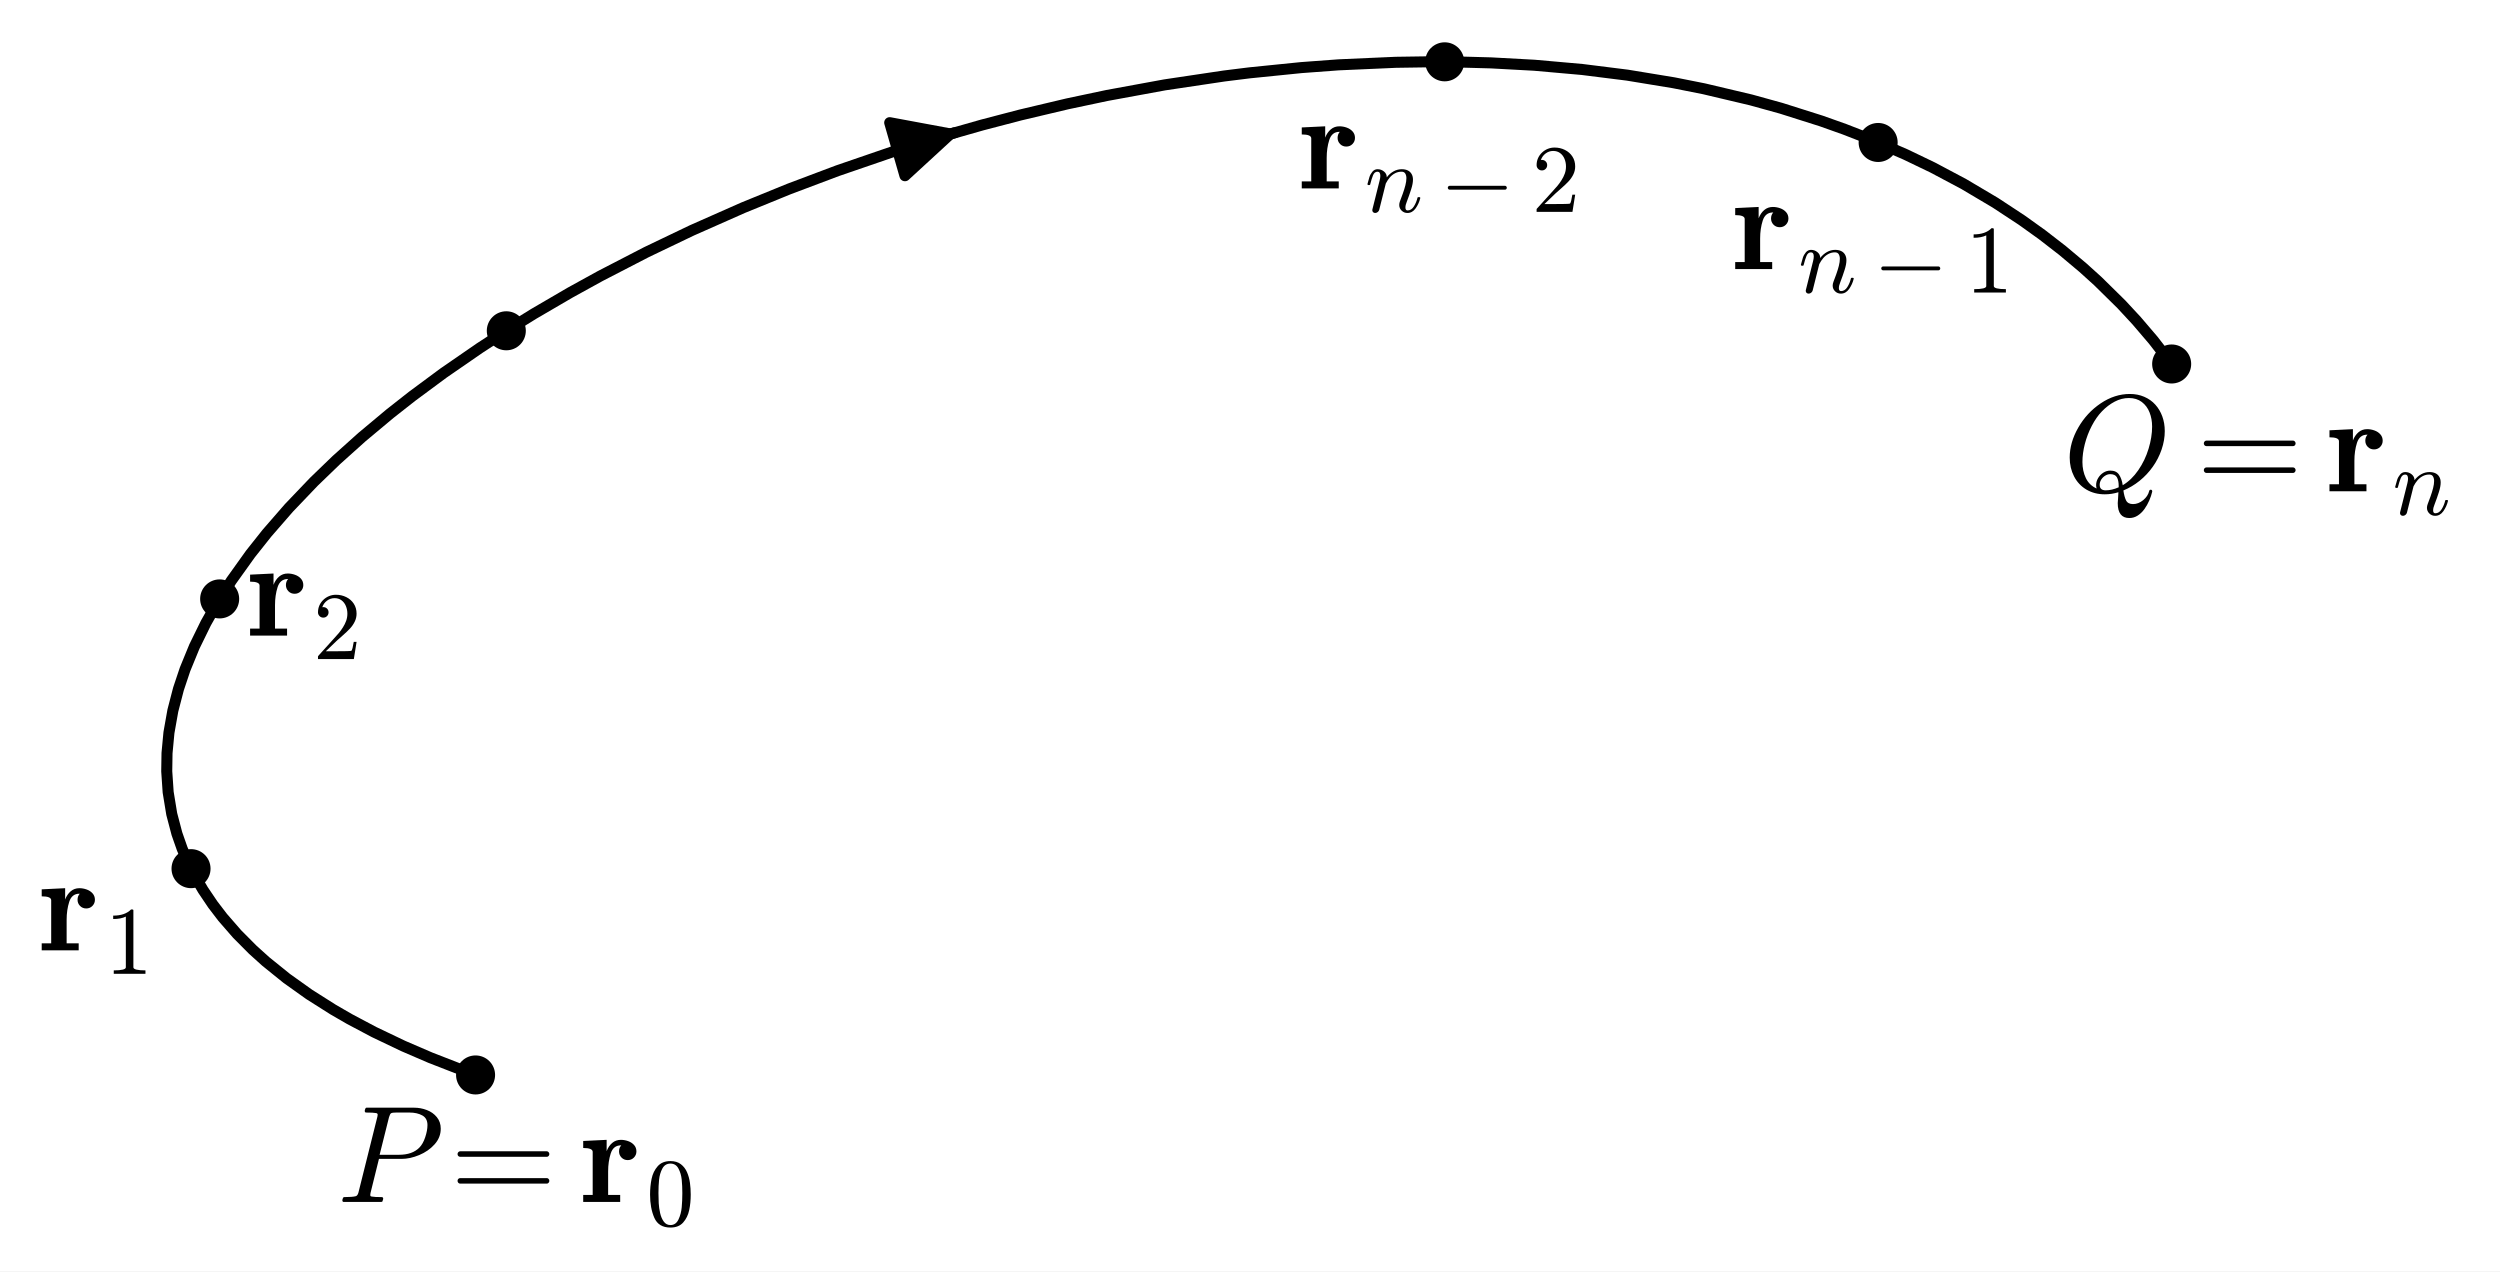
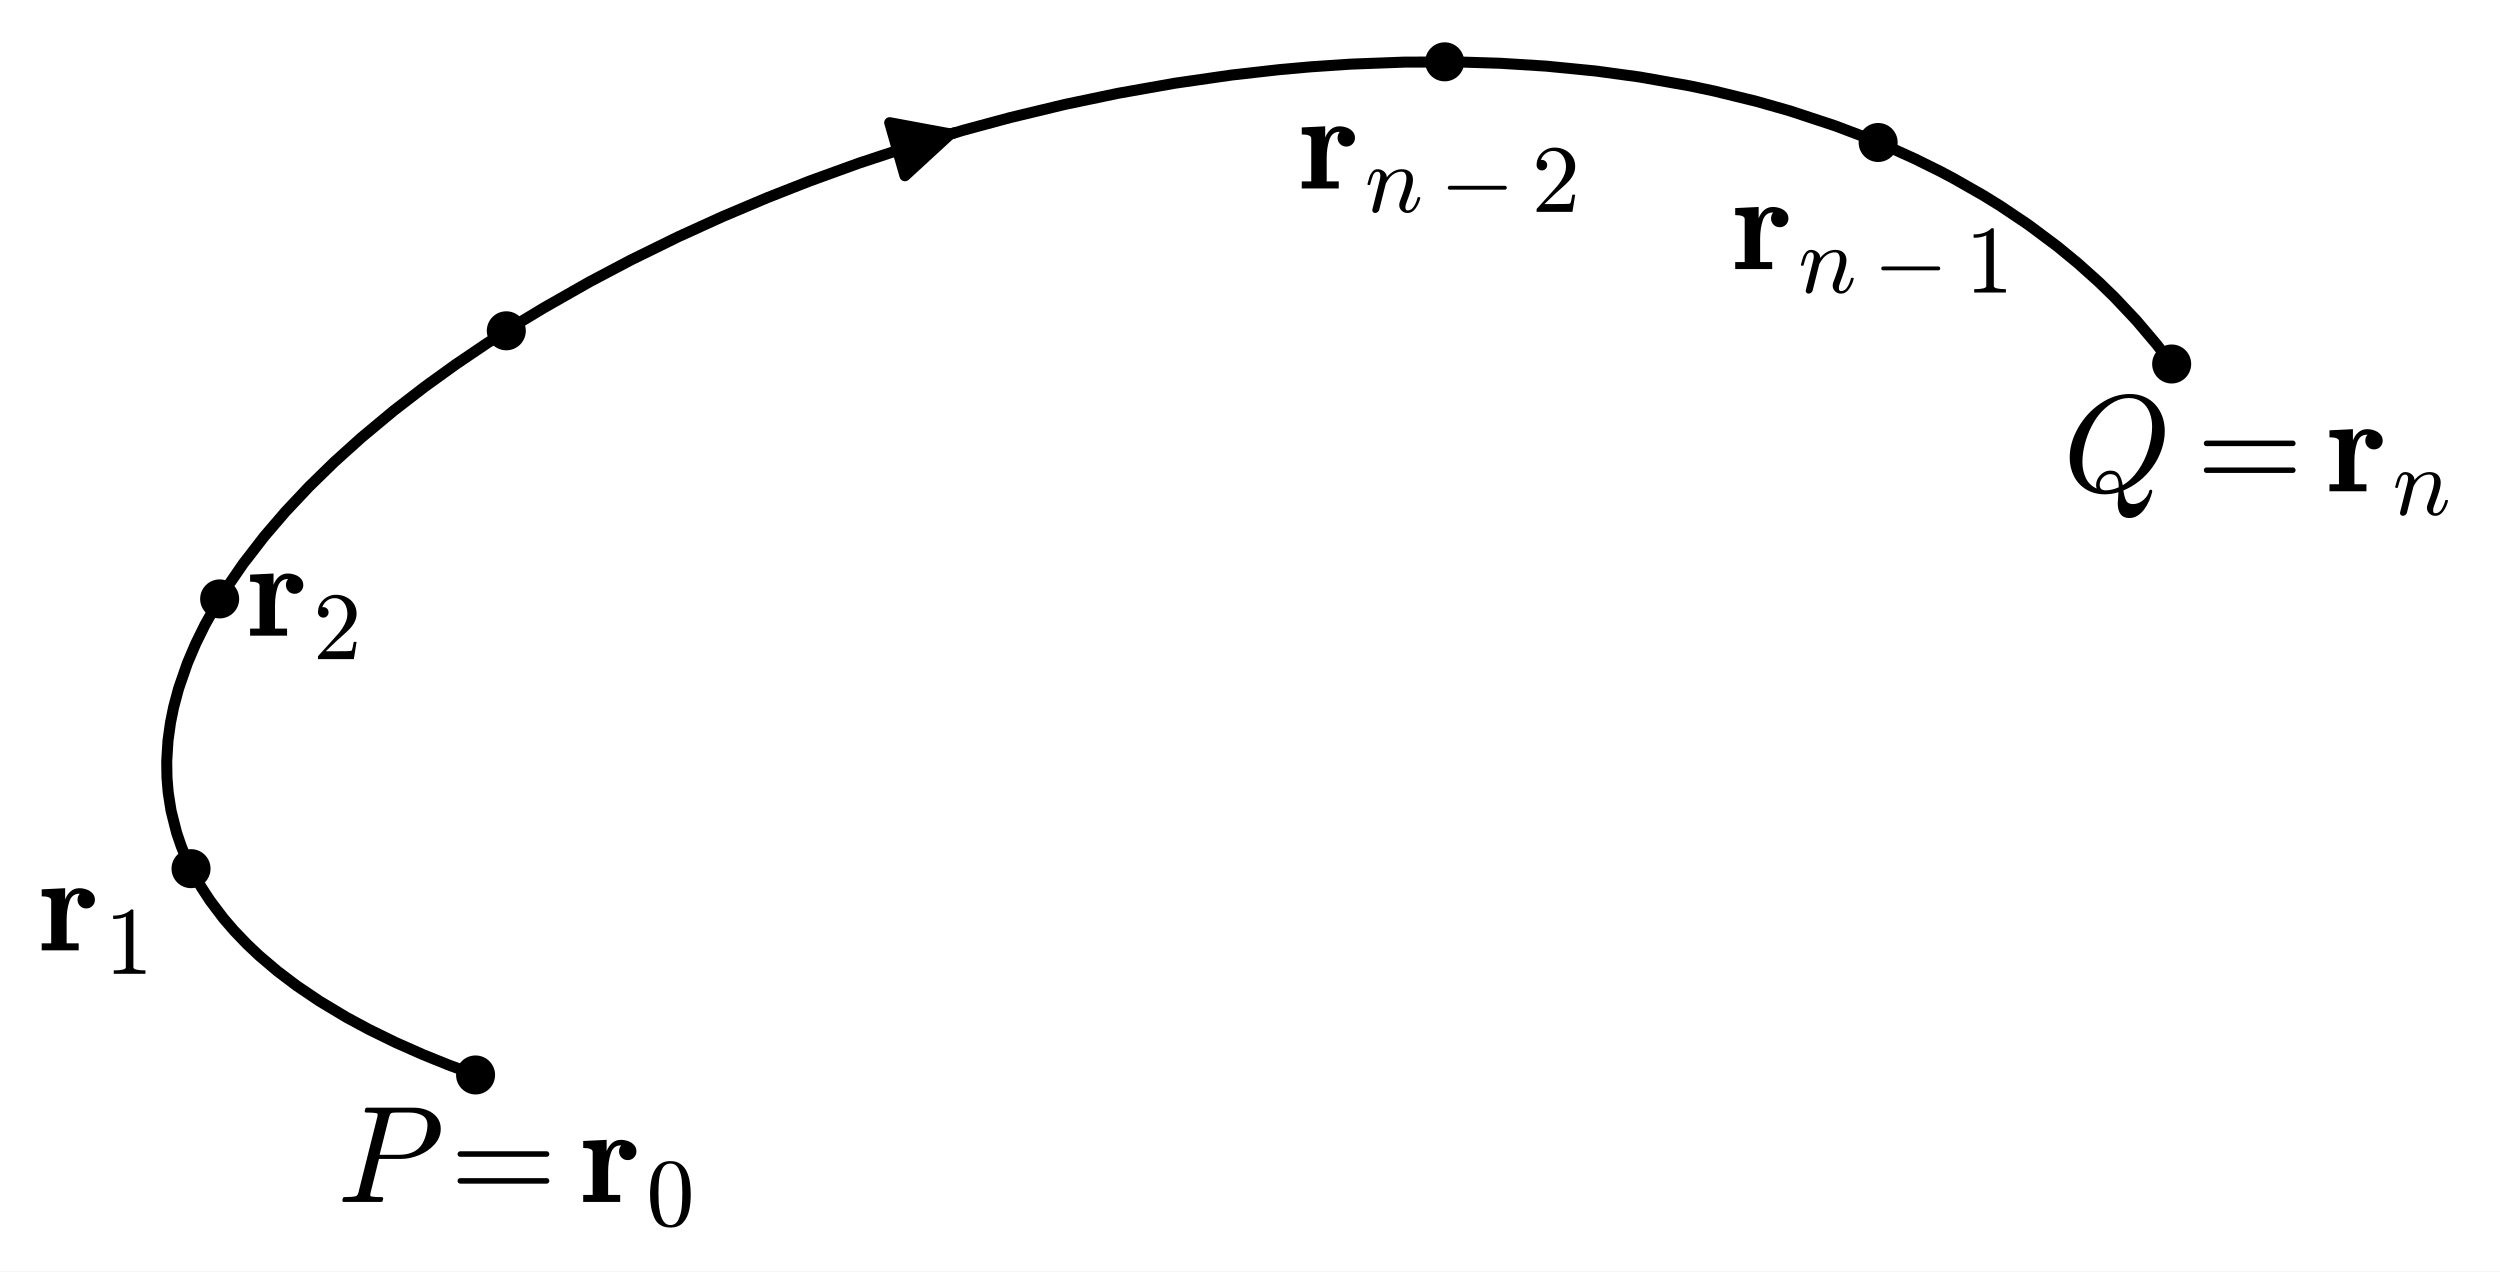
- <svg xmlns="http://www.w3.org/2000/svg" xmlns:xlink="http://www.w3.org/1999/xlink" width="452.908pt" height="230.322pt" viewBox="0 0 452.908 230.322" version="1.1">
+ <svg xmlns="http://www.w3.org/2000/svg" xmlns:xlink="http://www.w3.org/1999/xlink" width="452.908pt" height="230.323pt" viewBox="0 0 452.908 230.323" version="1.1">
  <defs>
    <style type="text/css">*{stroke-linejoin: round; stroke-linecap: butt}</style>
  </defs>
  <g id="figure_1">
    <g id="patch_1">
-       <path d="M 0 230.322  L 452.908 230.322  L 452.908 0  L 0 0  z " style="fill: #ffffff" />
+       <path d="M 0 230.323  L 452.908 230.323  L 452.908 -0  L 0 -0  z " style="fill: #ffffff" />
    </g>
    <g id="axes_1">
      <g id="patch_2">
-         <path d="M 10.497 215.021  L 417.535 215.021  L 417.535 7.2  L 10.497 7.2  z " style="fill: #ffffff" />
+         <path d="M 10.497 215.022  L 417.535 215.022  L 417.535 7.2  L 10.497 7.2  z " style="fill: #ffffff" />
      </g>
      <g id="PathCollection_1">
-         <path d="M 86.155 198.277  C 87.093 198.277 87.992 197.905 88.655 197.242  C 89.318 196.579 89.691 195.679 89.691 194.742  C 89.691 193.804 89.318 192.905 88.655 192.242  C 87.992 191.579 87.093 191.206 86.155 191.206  C 85.217 191.206 84.318 191.579 83.655 192.242  C 82.992 192.905 82.62 193.804 82.62 194.742  C 82.62 195.679 82.992 196.579 83.655 197.242  C 84.318 197.905 85.217 198.277 86.155 198.277  z " clip-path="url(#p7f72703fa3)" />
+         <path d="M 86.155 198.279  C 87.093 198.279 87.992 197.906 88.655 197.243  C 89.318 196.58 89.691 195.681 89.691 194.743  C 89.691 193.806 89.318 192.906 88.655 192.243  C 87.992 191.58 87.093 191.208 86.155 191.208  C 85.217 191.208 84.318 191.58 83.655 192.243  C 82.992 192.906 82.62 193.806 82.62 194.743  C 82.62 195.681 82.992 196.58 83.655 197.243  C 84.318 197.906 85.217 198.279 86.155 198.279  z " clip-path="url(#p1e69fa5b4c)" />
      </g>
      <g id="PathCollection_2">
-         <path d="M 34.607 160.904  C 35.545 160.904 36.444 160.531 37.107 159.868  C 37.77 159.205 38.143 158.306 38.143 157.368  C 38.143 156.43 37.77 155.531 37.107 154.868  C 36.444 154.205 35.545 153.833 34.607 153.833  C 33.67 153.833 32.77 154.205 32.107 154.868  C 31.444 155.531 31.072 156.43 31.072 157.368  C 31.072 158.306 31.444 159.205 32.107 159.868  C 32.77 160.531 33.67 160.904 34.607 160.904  z " clip-path="url(#p7f72703fa3)" />
+         <path d="M 34.607 160.905  C 35.545 160.905 36.444 160.533 37.107 159.87  C 37.77 159.207 38.143 158.307 38.143 157.37  C 38.143 156.432 37.77 155.533 37.107 154.87  C 36.444 154.207 35.545 153.834 34.607 153.834  C 33.67 153.834 32.77 154.207 32.107 154.87  C 31.444 155.533 31.072 156.432 31.072 157.37  C 31.072 158.307 31.444 159.207 32.107 159.87  C 32.77 160.533 33.67 160.905 34.607 160.905  z " clip-path="url(#p1e69fa5b4c)" />
      </g>
      <g id="PathCollection_3">
-         <path d="M 39.794 112.036  C 40.731 112.036 41.631 111.663 42.294 111  C 42.957 110.337 43.329 109.438 43.329 108.5  C 43.329 107.562 42.957 106.663 42.294 106  C 41.631 105.337 40.731 104.964 39.794 104.964  C 38.856 104.964 37.957 105.337 37.294 106  C 36.631 106.663 36.258 107.562 36.258 108.5  C 36.258 109.438 36.631 110.337 37.294 111  C 37.957 111.663 38.856 112.036 39.794 112.036  z " clip-path="url(#p7f72703fa3)" />
+         <path d="M 39.794 112.037  C 40.731 112.037 41.631 111.664 42.294 111.001  C 42.957 110.338 43.329 109.439 43.329 108.501  C 43.329 107.564 42.957 106.664 42.294 106.001  C 41.631 105.338 40.731 104.966 39.794 104.966  C 38.856 104.966 37.957 105.338 37.294 106.001  C 36.631 106.664 36.258 107.564 36.258 108.501  C 36.258 109.439 36.631 110.338 37.294 111.001  C 37.957 111.664 38.856 112.037 39.794 112.037  z " clip-path="url(#p1e69fa5b4c)" />
      </g>
      <g id="PathCollection_4">
-         <path d="M 91.724 63.463  C 92.662 63.463 93.561 63.091 94.224 62.428  C 94.887 61.765 95.26 60.866 95.26 59.928  C 95.26 58.99 94.887 58.091 94.224 57.428  C 93.561 56.765 92.662 56.392 91.724 56.392  C 90.787 56.392 89.887 56.765 89.224 57.428  C 88.561 58.091 88.189 58.99 88.189 59.928  C 88.189 60.866 88.561 61.765 89.224 62.428  C 89.887 63.091 90.787 63.463 91.724 63.463  z " clip-path="url(#p7f72703fa3)" />
+         <path d="M 91.724 63.465  C 92.662 63.465 93.561 63.092 94.224 62.429  C 94.887 61.766 95.26 60.867 95.26 59.929  C 95.26 58.992 94.887 58.092 94.224 57.429  C 93.561 56.766 92.662 56.394 91.724 56.394  C 90.787 56.394 89.887 56.766 89.224 57.429  C 88.561 58.092 88.189 58.992 88.189 59.929  C 88.189 60.867 88.561 61.766 89.224 62.429  C 89.887 63.092 90.787 63.465 91.724 63.465  z " clip-path="url(#p1e69fa5b4c)" />
      </g>
      <g id="PathCollection_5">
-         <path d="M 261.726 14.736  C 262.664 14.736 263.563 14.364 264.226 13.701  C 264.889 13.038 265.261 12.139 265.261 11.201  C 265.261 10.263 264.889 9.364 264.226 8.701  C 263.563 8.038 262.664 7.665 261.726 7.665  C 260.788 7.665 259.889 8.038 259.226 8.701  C 258.563 9.364 258.19 10.263 258.19 11.201  C 258.19 12.139 258.563 13.038 259.226 13.701  C 259.889 14.364 260.788 14.736 261.726 14.736  z " clip-path="url(#p7f72703fa3)" />
+         <path d="M 261.726 14.738  C 262.664 14.738 263.563 14.365 264.226 13.702  C 264.889 13.039 265.261 12.14 265.261 11.202  C 265.261 10.265 264.889 9.365 264.226 8.702  C 263.563 8.039 262.664 7.667 261.726 7.667  C 260.788 7.667 259.889 8.039 259.226 8.702  C 258.563 9.365 258.19 10.265 258.19 11.202  C 258.19 12.14 258.563 13.039 259.226 13.702  C 259.889 14.365 260.788 14.738 261.726 14.738  z " clip-path="url(#p1e69fa5b4c)" />
      </g>
      <g id="PathCollection_6">
-         <path d="M 340.25 29.347  C 341.188 29.347 342.087 28.975 342.75 28.312  C 343.413 27.649 343.786 26.75 343.786 25.812  C 343.786 24.874 343.413 23.975 342.75 23.312  C 342.087 22.649 341.188 22.276 340.25 22.276  C 339.313 22.276 338.413 22.649 337.75 23.312  C 337.087 23.975 336.715 24.874 336.715 25.812  C 336.715 26.75 337.087 27.649 337.75 28.312  C 338.413 28.975 339.313 29.347 340.25 29.347  z " clip-path="url(#p7f72703fa3)" />
+         <path d="M 340.25 29.349  C 341.188 29.349 342.087 28.976 342.75 28.313  C 343.413 27.65 343.786 26.751 343.786 25.813  C 343.786 24.876 343.413 23.976 342.75 23.313  C 342.087 22.65 341.188 22.278 340.25 22.278  C 339.313 22.278 338.413 22.65 337.75 23.313  C 337.087 23.976 336.715 24.876 336.715 25.813  C 336.715 26.751 337.087 27.65 337.75 28.313  C 338.413 28.976 339.313 29.349 340.25 29.349  z " clip-path="url(#p1e69fa5b4c)" />
      </g>
      <g id="PathCollection_7">
-         <path d="M 393.425 69.477  C 394.363 69.477 395.262 69.104 395.925 68.441  C 396.588 67.778 396.961 66.879 396.961 65.941  C 396.961 65.004 396.588 64.104 395.925 63.441  C 395.262 62.778 394.363 62.406 393.425 62.406  C 392.488 62.406 391.588 62.778 390.925 63.441  C 390.262 64.104 389.89 65.004 389.89 65.941  C 389.89 66.879 390.262 67.778 390.925 68.441  C 391.588 69.104 392.488 69.477 393.425 69.477  z " clip-path="url(#p7f72703fa3)" />
+         <path d="M 393.425 69.478  C 394.363 69.478 395.262 69.106 395.925 68.443  C 396.588 67.78 396.961 66.88 396.961 65.943  C 396.961 65.005 396.588 64.106 395.925 63.443  C 395.262 62.78 394.363 62.407 393.425 62.407  C 392.488 62.407 391.588 62.78 390.925 63.443  C 390.262 64.106 389.89 65.005 389.89 65.943  C 389.89 66.88 390.262 67.78 390.925 68.443  C 391.588 69.106 392.488 69.478 393.425 69.478  z " clip-path="url(#p1e69fa5b4c)" />
      </g>
      <g id="matplotlib.axis_1" />
      <g id="matplotlib.axis_2" />
      <g id="line2d_1">
-         <path d="M 393.425 65.941  L 390.09 61.633  L 387.076 58.105  L 384.313 55.125  L 380.046 50.925  L 377.35 48.489  L 373.631 45.366  L 369.925 42.498  L 366.26 39.874  L 361.461 36.719  L 355.742 33.329  L 350.127 30.345  L 345.199 27.977  L 339.098 25.337  L 334.15 23.412  L 329.959 21.921  L 322.675 19.613  L 317.224 18.104  L 308.706 16.088  L 303.237 14.999  L 294.81 13.613  L 286.612 12.585  L 277.981 11.82  L 270.115 11.391  L 264.008 11.226  L 258.893 11.197  L 252.868 11.287  L 242.513 11.746  L 235.734 12.248  L 226.397 13.193  L 221.78 13.767  L 211.016 15.375  L 200.531 17.3  L 193.401 18.809  L 184.885 20.825  L 177.943 22.64  L 170.548 24.747  L 161.652 27.52  L 151.739 30.926  L 142.959 34.232  L 134.646 37.623  L 125.35 41.736  L 117.111 45.683  L 108.746 50.005  L 103.313 52.998  L 96.729 56.838  L 91.289 60.204  L 86.893 63.065  L 80.338 67.589  L 74.666 71.788  L 70.662 74.934  L 65.583 79.178  L 60.942 83.344  L 56.868 87.275  L 52.343 92.011  L 48.377 96.572  L 45.377 100.351  L 41.907 105.203  L 39.383 109.179  L 37.297 112.877  L 35.214 117.133  L 33.523 121.258  L 32.332 124.817  L 31.314 128.74  L 30.607 132.727  L 30.258 136.435  L 30.207 139.73  L 30.464 143.513  L 31.112 147.464  L 32.051 151.038  L 33.006 153.763  L 34.061 156.236  L 35.298 158.693  L 36.777 161.225  L 38.553 163.862  L 40.341 166.199  L 42.969 169.219  L 45.803 172.069  L 48.155 174.19  L 51.938 177.244  L 56.01 180.147  L 60.345 182.894  L 63.283 184.593  L 67.773 186.974  L 73.066 189.502  L 77.964 191.613  L 84.041 193.978  L 86.155 194.742  L 86.155 194.742  " clip-path="url(#p7f72703fa3)" style="fill: none; stroke: #000000; stroke-width: 2; stroke-linecap: square" />
+         <path d="M 393.425 65.943  L 390.692 62.378  L 387.019 58.042  L 383.019 53.804  L 380.188 51.06  L 376.448 47.709  L 372.751 44.666  L 367.513 40.75  L 362.345 37.279  L 359.356 35.429  L 353.875 32.303  L 351.435 31.013  L 346.849 28.747  L 342.09 26.595  L 337.596 24.734  L 332.447 22.792  L 324.31 20.103  L 318.223 18.368  L 310.635 16.511  L 306.155 15.562  L 297.06 13.951  L 289.136 12.871  L 280.126 11.982  L 271.797 11.463  L 264.432 11.234  L 254.467 11.252  L 244.684 11.62  L 237.471 12.106  L 231.778 12.614  L 223.133 13.593  L 212.819 15.081  L 202.536 16.906  L 192.955 18.91  L 183.029 21.297  L 174.774 23.523  L 165.653 26.241  L 155.638 29.547  L 146.633 32.816  L 139.051 35.795  L 130.874 39.252  L 122.891 42.885  L 114.259 47.121  L 106.847 51.036  L 98.62 55.712  L 94.355 58.286  L 88.268 62.157  L 82.537 66.035  L 76.95 70.064  L 71.33 74.399  L 65.49 79.26  L 60.583 83.681  L 55.991 88.162  L 51.71 92.713  L 47.924 97.123  L 44.067 102.115  L 41.076 106.463  L 39.428 109.106  L 37.149 113.16  L 35.432 116.653  L 33.95 120.138  L 32.355 124.741  L 31.458 128.103  L 30.883 130.938  L 30.434 134.178  L 30.204 137.919  L 30.249 140.891  L 30.471 143.576  L 30.99 146.881  L 31.994 150.856  L 32.847 153.351  L 33.757 155.566  L 35.078 158.284  L 36.509 160.794  L 38.069 163.179  L 40.465 166.353  L 42.389 168.589  L 44.784 171.086  L 46.985 173.161  L 50.288 175.962  L 53.723 178.561  L 57.825 181.336  L 62.784 184.314  L 66.826 186.493  L 71.685 188.87  L 76.709 191.093  L 81.258 192.929  L 86.155 194.743  L 86.155 194.743  " clip-path="url(#p1e69fa5b4c)" style="fill: none; stroke: #000000; stroke-width: 2; stroke-linecap: square" />
      </g>
      <g id="patch_3">
-         <path d="M 172.552 24.158  Q 173.437 23.904 172.173 24.267  " clip-path="url(#p7f72703fa3)" style="fill: none; stroke: #000000; stroke-width: 2; stroke-linecap: round" />
-         <path d="M 161.181 22.224  L 172.173 24.267  L 163.943 31.835  L 161.181 22.224  z " clip-path="url(#p7f72703fa3)" style="stroke: #000000; stroke-width: 2; stroke-linecap: round" />
+         <path d="M 172.552 24.16  Q 173.437 23.905 172.173 24.269  " clip-path="url(#p1e69fa5b4c)" style="fill: none; stroke: #000000; stroke-width: 2; stroke-linecap: round" />
+         <path d="M 161.181 22.226  L 172.173 24.269  L 163.943 31.837  L 161.181 22.226  z " clip-path="url(#p1e69fa5b4c)" style="stroke: #000000; stroke-width: 2; stroke-linecap: round" />
      </g>
      <g id="text_1">
-         <g transform="translate(61.04625 217.9225) scale(0.25 -0.25)">
+         <g transform="translate(61.04625 217.9239) scale(0.25 -0.25)">
          <defs>
            <path id="Cmmi10-50" d="M 313 0  Q 250 0 250 84  Q 253 100 262 139  Q 272 178 289 201  Q 306 225 331 225  Q 722 225 878 269  Q 959 297 997 441  L 1875 3956  Q 1888 4019 1888 4044  Q 1888 4113 1813 4122  Q 1691 4147 1350 4147  Q 1288 4147 1288 4231  Q 1291 4247 1300 4286  Q 1309 4325 1326 4348  Q 1344 4372 1369 4372  L 3578 4372  Q 3881 4372 4165 4264  Q 4450 4156 4631 3934  Q 4813 3713 4813 3397  Q 4813 2991 4527 2672  Q 4241 2353 3814 2175  Q 3388 1997 2988 1997  L 1947 1997  L 1556 416  Q 1544 353 1544 325  Q 1544 300 1551 283  Q 1559 266 1573 261  Q 1588 256 1619 250  Q 1741 225 2081 225  Q 2144 225 2144 141  Q 2122 50 2109 25  Q 2097 0 2034 0  L 313 0  z M 1978 2188  L 2875 2188  Q 3497 2188 3822 2522  Q 3988 2688 4092 3000  Q 4197 3313 4197 3566  Q 4197 3881 3956 4014  Q 3716 4147 3359 4147  L 2747 4147  Q 2572 4147 2515 4117  Q 2459 4088 2413 3928  L 1978 2188  z " transform="scale(0.015625)" />
            <path id="Cmr10-3d" d="M 481 850  Q 428 850 393 890  Q 359 931 359 978  Q 359 1031 393 1068  Q 428 1106 481 1106  L 4500 1106  Q 4547 1106 4581 1068  Q 4616 1031 4616 978  Q 4616 931 4581 890  Q 4547 850 4500 850  L 481 850  z M 481 2094  Q 428 2094 393 2131  Q 359 2169 359 2222  Q 359 2269 393 2309  Q 428 2350 481 2350  L 4500 2350  Q 4547 2350 4581 2309  Q 4616 2269 4616 2222  Q 4616 2169 4581 2131  Q 4547 2094 4500 2094  L 481 2094  z " transform="scale(0.015625)" />
            <path id="Cmb10-72" d="M 91 0  L 91 325  L 531 325  L 531 2322  Q 531 2503 91 2503  L 91 2828  L 1178 2881  L 1178 2356  Q 1269 2594 1436 2737  Q 1603 2881 1838 2881  Q 2006 2881 2173 2822  Q 2341 2763 2450 2641  Q 2559 2519 2559 2344  Q 2559 2178 2443 2059  Q 2328 1941 2156 1941  Q 1984 1941 1868 2059  Q 1753 2178 1753 2344  Q 1753 2513 1856 2625  L 1838 2625  Q 1488 2625 1367 2248  Q 1247 1872 1247 1416  L 1247 325  L 1806 325  L 1806 0  L 91 0  z " transform="scale(0.015625)" />
            <path id="Cmr10-30" d="M 1600 -141  Q 816 -141 533 504  Q 250 1150 250 2041  Q 250 2597 351 3087  Q 453 3578 754 3920  Q 1056 4263 1600 4263  Q 2022 4263 2290 4056  Q 2559 3850 2700 3523  Q 2841 3197 2892 2823  Q 2944 2450 2944 2041  Q 2944 1491 2842 1011  Q 2741 531 2444 195  Q 2147 -141 1600 -141  z M 1600 25  Q 1956 25 2131 390  Q 2306 756 2347 1200  Q 2388 1644 2388 2144  Q 2388 2625 2347 3031  Q 2306 3438 2132 3767  Q 1959 4097 1600 4097  Q 1238 4097 1063 3765  Q 888 3434 847 3029  Q 806 2625 806 2144  Q 806 1788 823 1472  Q 841 1156 916 820  Q 991 484 1158 254  Q 1325 25 1600 25  z " transform="scale(0.015625)" />
          </defs>
          <use xlink:href="#Cmmi10-50" transform="translate(0 0.6875)" />
          <use xlink:href="#Cmr10-3d" transform="translate(81.76758 0.6875)" />
          <use xlink:href="#Cmb10-72" transform="translate(177.0117 0.6875)" />
          <use xlink:href="#Cmr10-30" transform="translate(224.1516 -16.31875) scale(0.7)" />
        </g>
      </g>
      <g id="text_2">
-         <g transform="translate(7.2 172.4077) scale(0.25 -0.25)">
+         <g transform="translate(7.2 172.4091) scale(0.25 -0.25)">
          <defs>
            <path id="Cmr10-31" d="M 594 0  L 594 225  Q 1394 225 1394 428  L 1394 3788  Q 1063 3628 556 3628  L 556 3853  Q 1341 3853 1741 4263  L 1831 4263  Q 1853 4263 1873 4245  Q 1894 4228 1894 4206  L 1894 428  Q 1894 225 2694 225  L 2694 0  L 594 0  z " transform="scale(0.015625)" />
          </defs>
          <use xlink:href="#Cmb10-72" transform="translate(0 0.984375)" />
          <use xlink:href="#Cmr10-31" transform="translate(47.13992 -16.02188) scale(0.7)" />
        </g>
      </g>
      <g id="text_3">
-         <g transform="translate(44.95085 115.3984) scale(0.25 -0.25)">
+         <g transform="translate(44.95085 115.3999) scale(0.25 -0.25)">
          <defs>
            <path id="Cmr10-32" d="M 319 0  L 319 172  Q 319 188 331 206  L 1325 1306  Q 1550 1550 1690 1715  Q 1831 1881 1968 2097  Q 2106 2313 2186 2536  Q 2266 2759 2266 3009  Q 2266 3272 2169 3511  Q 2072 3750 1880 3894  Q 1688 4038 1416 4038  Q 1138 4038 916 3870  Q 694 3703 603 3438  Q 628 3444 672 3444  Q 816 3444 917 3347  Q 1019 3250 1019 3097  Q 1019 2950 917 2848  Q 816 2747 672 2747  Q 522 2747 420 2851  Q 319 2956 319 3097  Q 319 3338 409 3548  Q 500 3759 670 3923  Q 841 4088 1055 4175  Q 1269 4263 1509 4263  Q 1875 4263 2190 4108  Q 2506 3953 2690 3670  Q 2875 3388 2875 3009  Q 2875 2731 2753 2481  Q 2631 2231 2440 2026  Q 2250 1822 1953 1562  Q 1656 1303 1563 1216  L 838 519  L 1453 519  Q 1906 519 2211 526  Q 2516 534 2534 550  Q 2609 631 2688 1141  L 2875 1141  L 2694 0  L 319 0  z " transform="scale(0.015625)" />
          </defs>
          <use xlink:href="#Cmb10-72" transform="translate(0 0.984375)" />
          <use xlink:href="#Cmr10-32" transform="translate(47.13992 -16.02188) scale(0.7)" />
        </g>
      </g>
      <g id="text_4">
-         <g transform="translate(235.4759 34.38159) scale(0.25 -0.25)">
+         <g transform="translate(235.4759 34.38303) scale(0.25 -0.25)">
          <defs>
            <path id="Cmmi10-6e" d="M 494 109  Q 494 147 500 166  L 978 2075  Q 1025 2253 1025 2388  Q 1025 2663 838 2663  Q 638 2663 541 2423  Q 444 2184 353 1819  Q 353 1800 334 1789  Q 316 1778 300 1778  L 225 1778  Q 203 1778 187 1801  Q 172 1825 172 1844  Q 241 2122 305 2315  Q 369 2509 505 2668  Q 641 2828 844 2828  Q 1084 2828 1268 2676  Q 1453 2525 1453 2291  Q 1644 2541 1900 2684  Q 2156 2828 2444 2828  Q 2672 2828 2837 2750  Q 3003 2672 3095 2514  Q 3188 2356 3188 2138  Q 3188 1875 3070 1503  Q 2953 1131 2778 672  Q 2688 463 2688 288  Q 2688 97 2834 97  Q 3084 97 3251 365  Q 3419 634 3488 941  Q 3500 978 3541 978  L 3616 978  Q 3641 978 3658 962  Q 3675 947 3675 922  Q 3675 916 3669 903  Q 3581 541 3364 234  Q 3147 -72 2822 -72  Q 2597 -72 2437 83  Q 2278 238 2278 459  Q 2278 578 2328 709  Q 2409 919 2514 1209  Q 2619 1500 2686 1765  Q 2753 2031 2753 2234  Q 2753 2413 2679 2538  Q 2606 2663 2431 2663  Q 2197 2663 2000 2559  Q 1803 2456 1656 2286  Q 1509 2116 1388 1881  L 953 141  Q 931 53 854 -9  Q 778 -72 684 -72  Q 606 -72 550 -22  Q 494 28 494 109  z " transform="scale(0.015625)" />
            <path id="Cmsy10-a1" d="M 653 1472  Q 600 1472 565 1512  Q 531 1553 531 1600  Q 531 1647 565 1687  Q 600 1728 653 1728  L 4325 1728  Q 4375 1728 4408 1687  Q 4441 1647 4441 1600  Q 4441 1553 4408 1512  Q 4375 1472 4325 1472  L 653 1472  z " transform="scale(0.015625)" />
          </defs>
          <use xlink:href="#Cmb10-72" transform="translate(0 0.984375)" />
          <use xlink:href="#Cmmi10-6e" transform="translate(47.13992 -16.02188) scale(0.7)" />
          <use xlink:href="#Cmsy10-a1" transform="translate(101.4378 -16.02188) scale(0.7)" />
          <use xlink:href="#Cmr10-32" transform="translate(168.1087 -16.02188) scale(0.7)" />
        </g>
      </g>
      <g id="text_5">
-         <g transform="translate(314.0003 48.9926) scale(0.25 -0.25)">
+         <g transform="translate(314.0003 48.99404) scale(0.25 -0.25)">
          <use xlink:href="#Cmb10-72" transform="translate(0 0.984375)" />
          <use xlink:href="#Cmmi10-6e" transform="translate(47.13992 -16.02188) scale(0.7)" />
          <use xlink:href="#Cmsy10-a1" transform="translate(101.4378 -16.02188) scale(0.7)" />
          <use xlink:href="#Cmr10-31" transform="translate(168.1087 -16.02188) scale(0.7)" />
        </g>
      </g>
      <g id="text_6">
-         <g transform="translate(373.7076 89.12195) scale(0.25 -0.25)">
+         <g transform="translate(373.7076 89.12339) scale(0.25 -0.25)">
          <defs>
            <path id="Cmmi10-51" d="M 1947 -141  Q 1466 -141 1094 79  Q 722 300 520 692  Q 319 1084 319 1563  Q 319 2259 714 2950  Q 1109 3641 1756 4077  Q 2403 4513 3109 4513  Q 3475 4513 3778 4381  Q 4081 4250 4290 4017  Q 4500 3784 4614 3471  Q 4728 3159 4728 2791  Q 4728 2366 4581 1936  Q 4434 1506 4171 1136  Q 3909 766 3559 484  Q 3209 203 2809 38  Q 2850 -256 2934 -425  Q 3019 -594 3256 -594  Q 3506 -594 3726 -412  Q 3947 -231 4006 13  Q 4019 72 4078 72  Q 4147 72 4147 -13  Q 4100 -219 4008 -430  Q 3916 -641 3786 -823  Q 3656 -1006 3478 -1123  Q 3300 -1241 3084 -1241  Q 2547 -1241 2547 -550  Q 2547 -509 2562 -332  Q 2578 -156 2578 -44  Q 2269 -141 1947 -141  z M 1709 300  Q 1709 44 1991 44  Q 2275 44 2591 184  L 2591 244  Q 2591 503 2509 648  Q 2428 794 2194 794  Q 2078 794 1964 723  Q 1850 653 1779 539  Q 1709 425 1709 300  z M 1544 288  Q 1544 456 1637 612  Q 1731 769 1881 864  Q 2031 959 2203 959  Q 2481 959 2607 771  Q 2734 584 2778 281  Q 3188 525 3500 978  Q 3813 1431 3977 1973  Q 4141 2516 4141 3003  Q 4141 3356 4023 3656  Q 3906 3956 3664 4140  Q 3422 4325 3066 4325  Q 2722 4325 2403 4156  Q 2084 3988 1813 3706  Q 1550 3434 1342 3032  Q 1134 2631 1021 2193  Q 909 1756 909 1356  Q 909 947 1068 612  Q 1228 278 1569 128  Q 1544 194 1544 288  z " transform="scale(0.015625)" />
          </defs>
          <use xlink:href="#Cmmi10-51" transform="translate(0 0.484375)" />
          <use xlink:href="#Cmr10-3d" transform="translate(96.5625 0.484375)" />
          <use xlink:href="#Cmb10-72" transform="translate(191.8066 0.484375)" />
          <use xlink:href="#Cmmi10-6e" transform="translate(238.9466 -16.52188) scale(0.7)" />
        </g>
      </g>
    </g>
  </g>
  <defs>
-     <clipPath id="p7f72703fa3">
-       <rect x="10.497" y="7.2" width="407.038" height="207.821" />
+     <clipPath id="p1e69fa5b4c">
+       <rect x="10.497" y="7.2" width="407.038" height="207.822" />
    </clipPath>
  </defs>
</svg>
